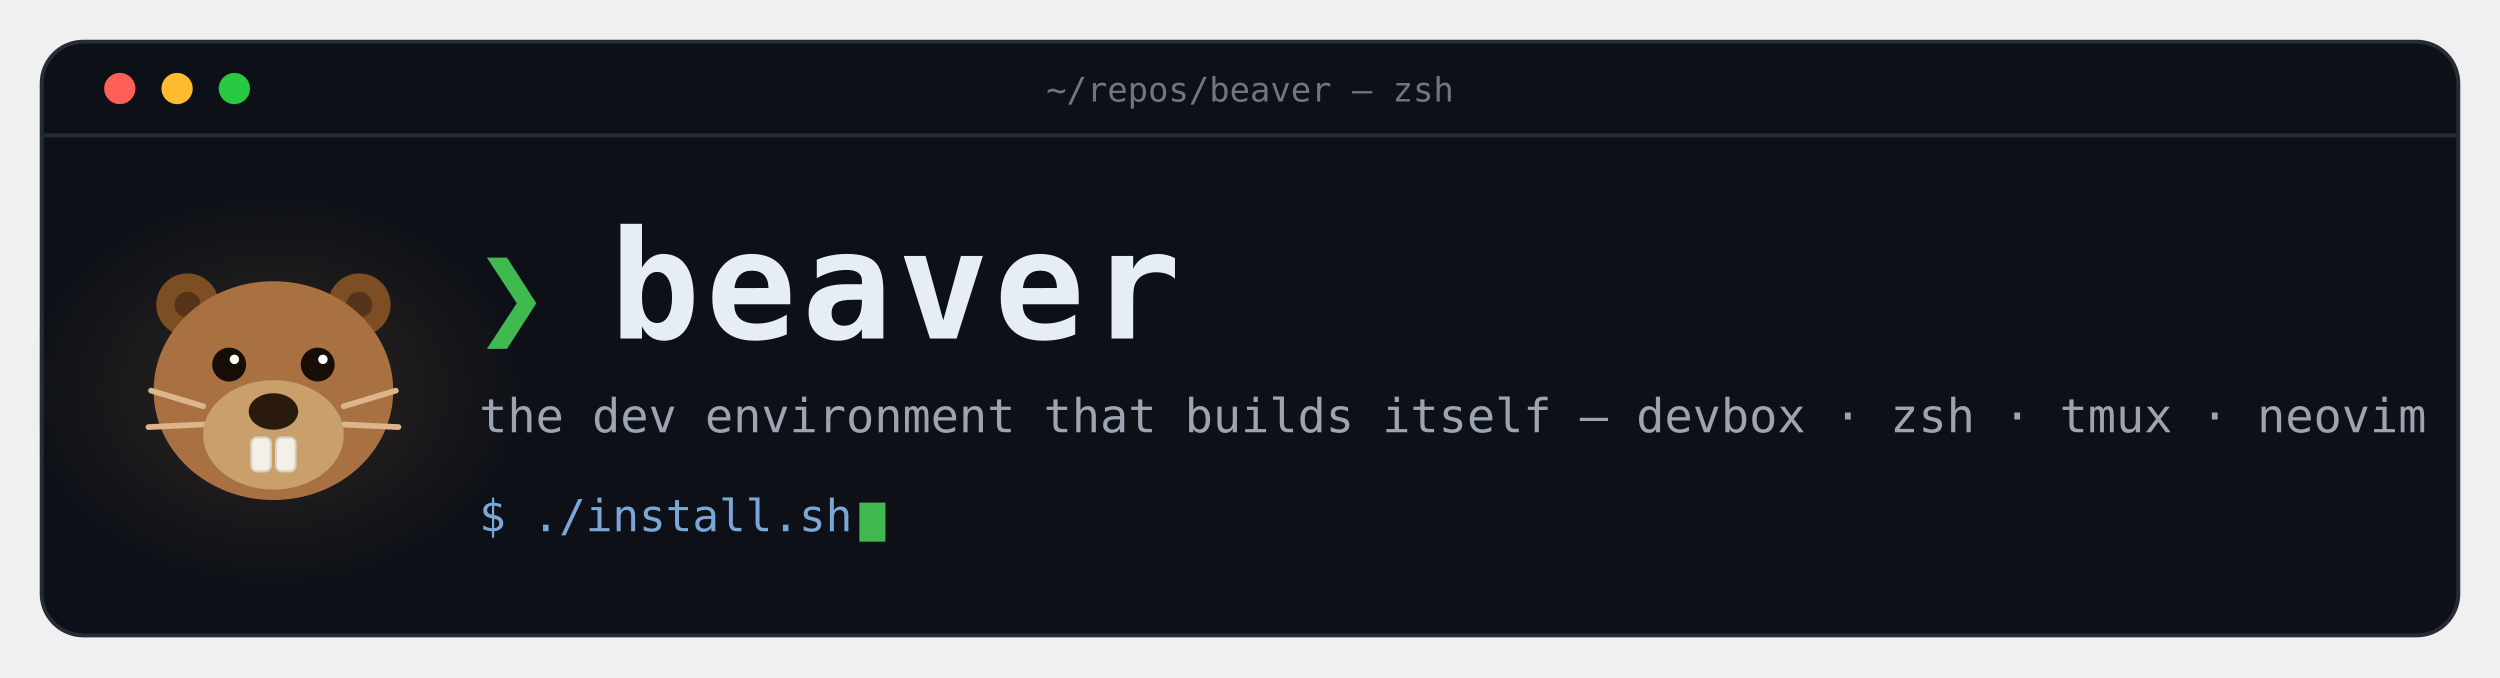
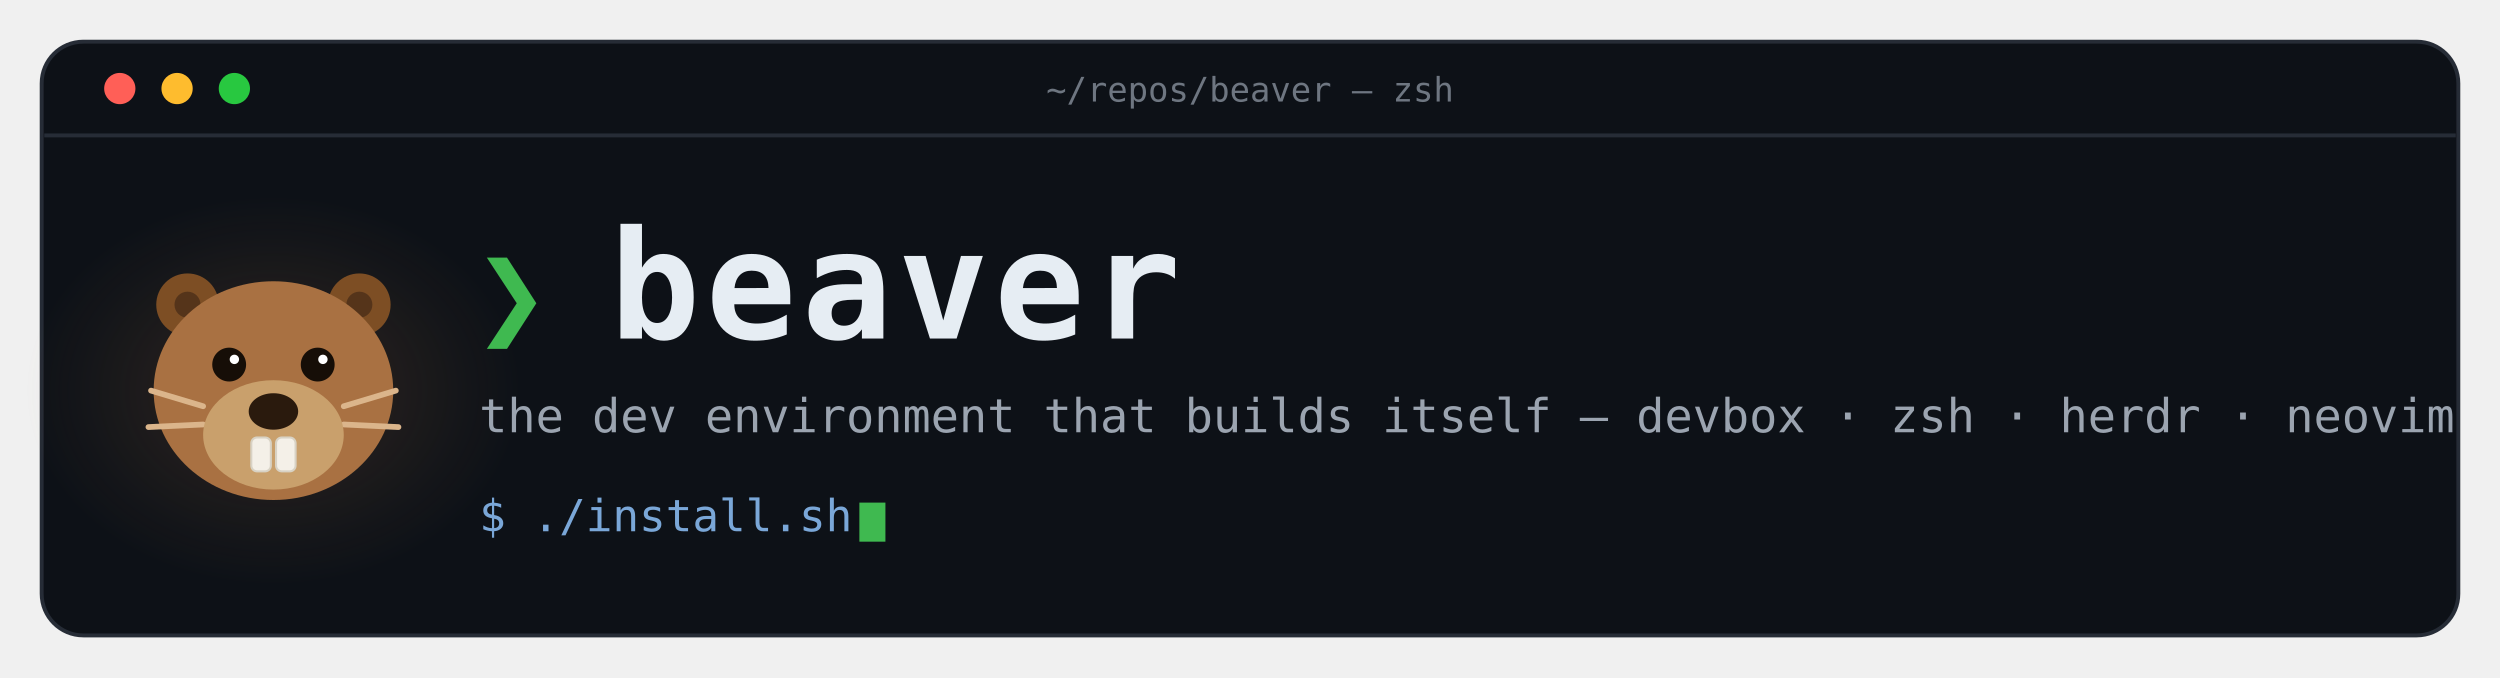
<svg xmlns="http://www.w3.org/2000/svg" viewBox="0 0 960 260" role="img" aria-label="beaver — the dev environment that builds itself">
  <defs>
    <radialGradient id="glow" cx="0.5" cy="0.5" r="0.5">
      <stop offset="0" stop-color="#a97142" stop-opacity="0.22" />
      <stop offset="1" stop-color="#a97142" stop-opacity="0" />
    </radialGradient>
  </defs>
  <rect x="16" y="16" width="928" height="228" rx="16" fill="#0d1117" stroke="#262c36" stroke-width="1.5" />
  <line x1="17" y1="52" x2="943" y2="52" stroke="#262c36" stroke-width="1.5" />
  <circle cx="46" cy="34" r="6" fill="#ff5f57" />
  <circle cx="68" cy="34" r="6" fill="#febc2e" />
  <circle cx="90" cy="34" r="6" fill="#28c840" />
  <g font-family="ui-monospace, 'SF Mono', 'Cascadia Code', Menlo, Consolas, monospace">
    <text x="480" y="39" font-size="13" fill="#6e7681" text-anchor="middle">~/repos/beaver — zsh</text>
    <ellipse cx="105" cy="150" rx="95" ry="75" fill="url(#glow)" />
    <circle cx="72" cy="117" r="12" fill="#7d4e24" />
    <circle cx="138" cy="117" r="12" fill="#7d4e24" />
    <circle cx="72" cy="117" r="5" fill="#55341a" />
    <circle cx="138" cy="117" r="5" fill="#55341a" />
    <ellipse cx="105" cy="150" rx="46" ry="42" fill="#a97142" />
    <path d="M78 156 L58 150" stroke="#dbb58b" stroke-width="2.2" stroke-linecap="round" />
    <path d="M78 163 L57 164" stroke="#dbb58b" stroke-width="2.2" stroke-linecap="round" />
    <path d="M132 156 L152 150" stroke="#dbb58b" stroke-width="2.2" stroke-linecap="round" />
    <path d="M132 163 L153 164" stroke="#dbb58b" stroke-width="2.2" stroke-linecap="round" />
    <ellipse cx="105" cy="167" rx="27" ry="21" fill="#c9a06c" />
    <circle cx="88" cy="140" r="6.5" fill="#160e07" />
    <circle cx="122" cy="140" r="6.5" fill="#160e07" />
    <circle cx="90" cy="138" r="1.8" fill="#ffffff" />
    <circle cx="124" cy="138" r="1.8" fill="#ffffff" />
    <ellipse cx="105" cy="158" rx="9.5" ry="7" fill="#2a1a0d" />
    <rect x="96.5" y="168" width="7.5" height="13" rx="2.2" fill="#f4f0e8" stroke="#d8d2c4" stroke-width="0.8" />
    <rect x="106" y="168" width="7.5" height="13" rx="2.2" fill="#f4f0e8" stroke="#d8d2c4" stroke-width="0.8" />
    <text x="182" y="130" font-size="48" font-weight="700" fill="#3fb950">❯</text>
    <text x="234" y="130" font-size="58" font-weight="700" fill="#e6edf3" letter-spacing="2">beaver</text>
-     <text x="184" y="166" font-size="18" fill="#9ba4b0">the dev environment that builds itself — devbox · zsh · tmux · neovim</text>
+     <text x="184" y="166" font-size="18" fill="#9ba4b0">the dev environment that builds itself — devbox · zsh · herdr · neovim</text>
    <text x="184" y="204" font-size="17" fill="#7aa7d8">$ ./install.sh</text>
    <rect x="330" y="193" width="10" height="15" fill="#3fb950">
      <animate attributeName="opacity" values="1;1;0;0" keyTimes="0;0.5;0.5;1" dur="1.2s" repeatCount="indefinite" />
    </rect>
  </g>
</svg>
